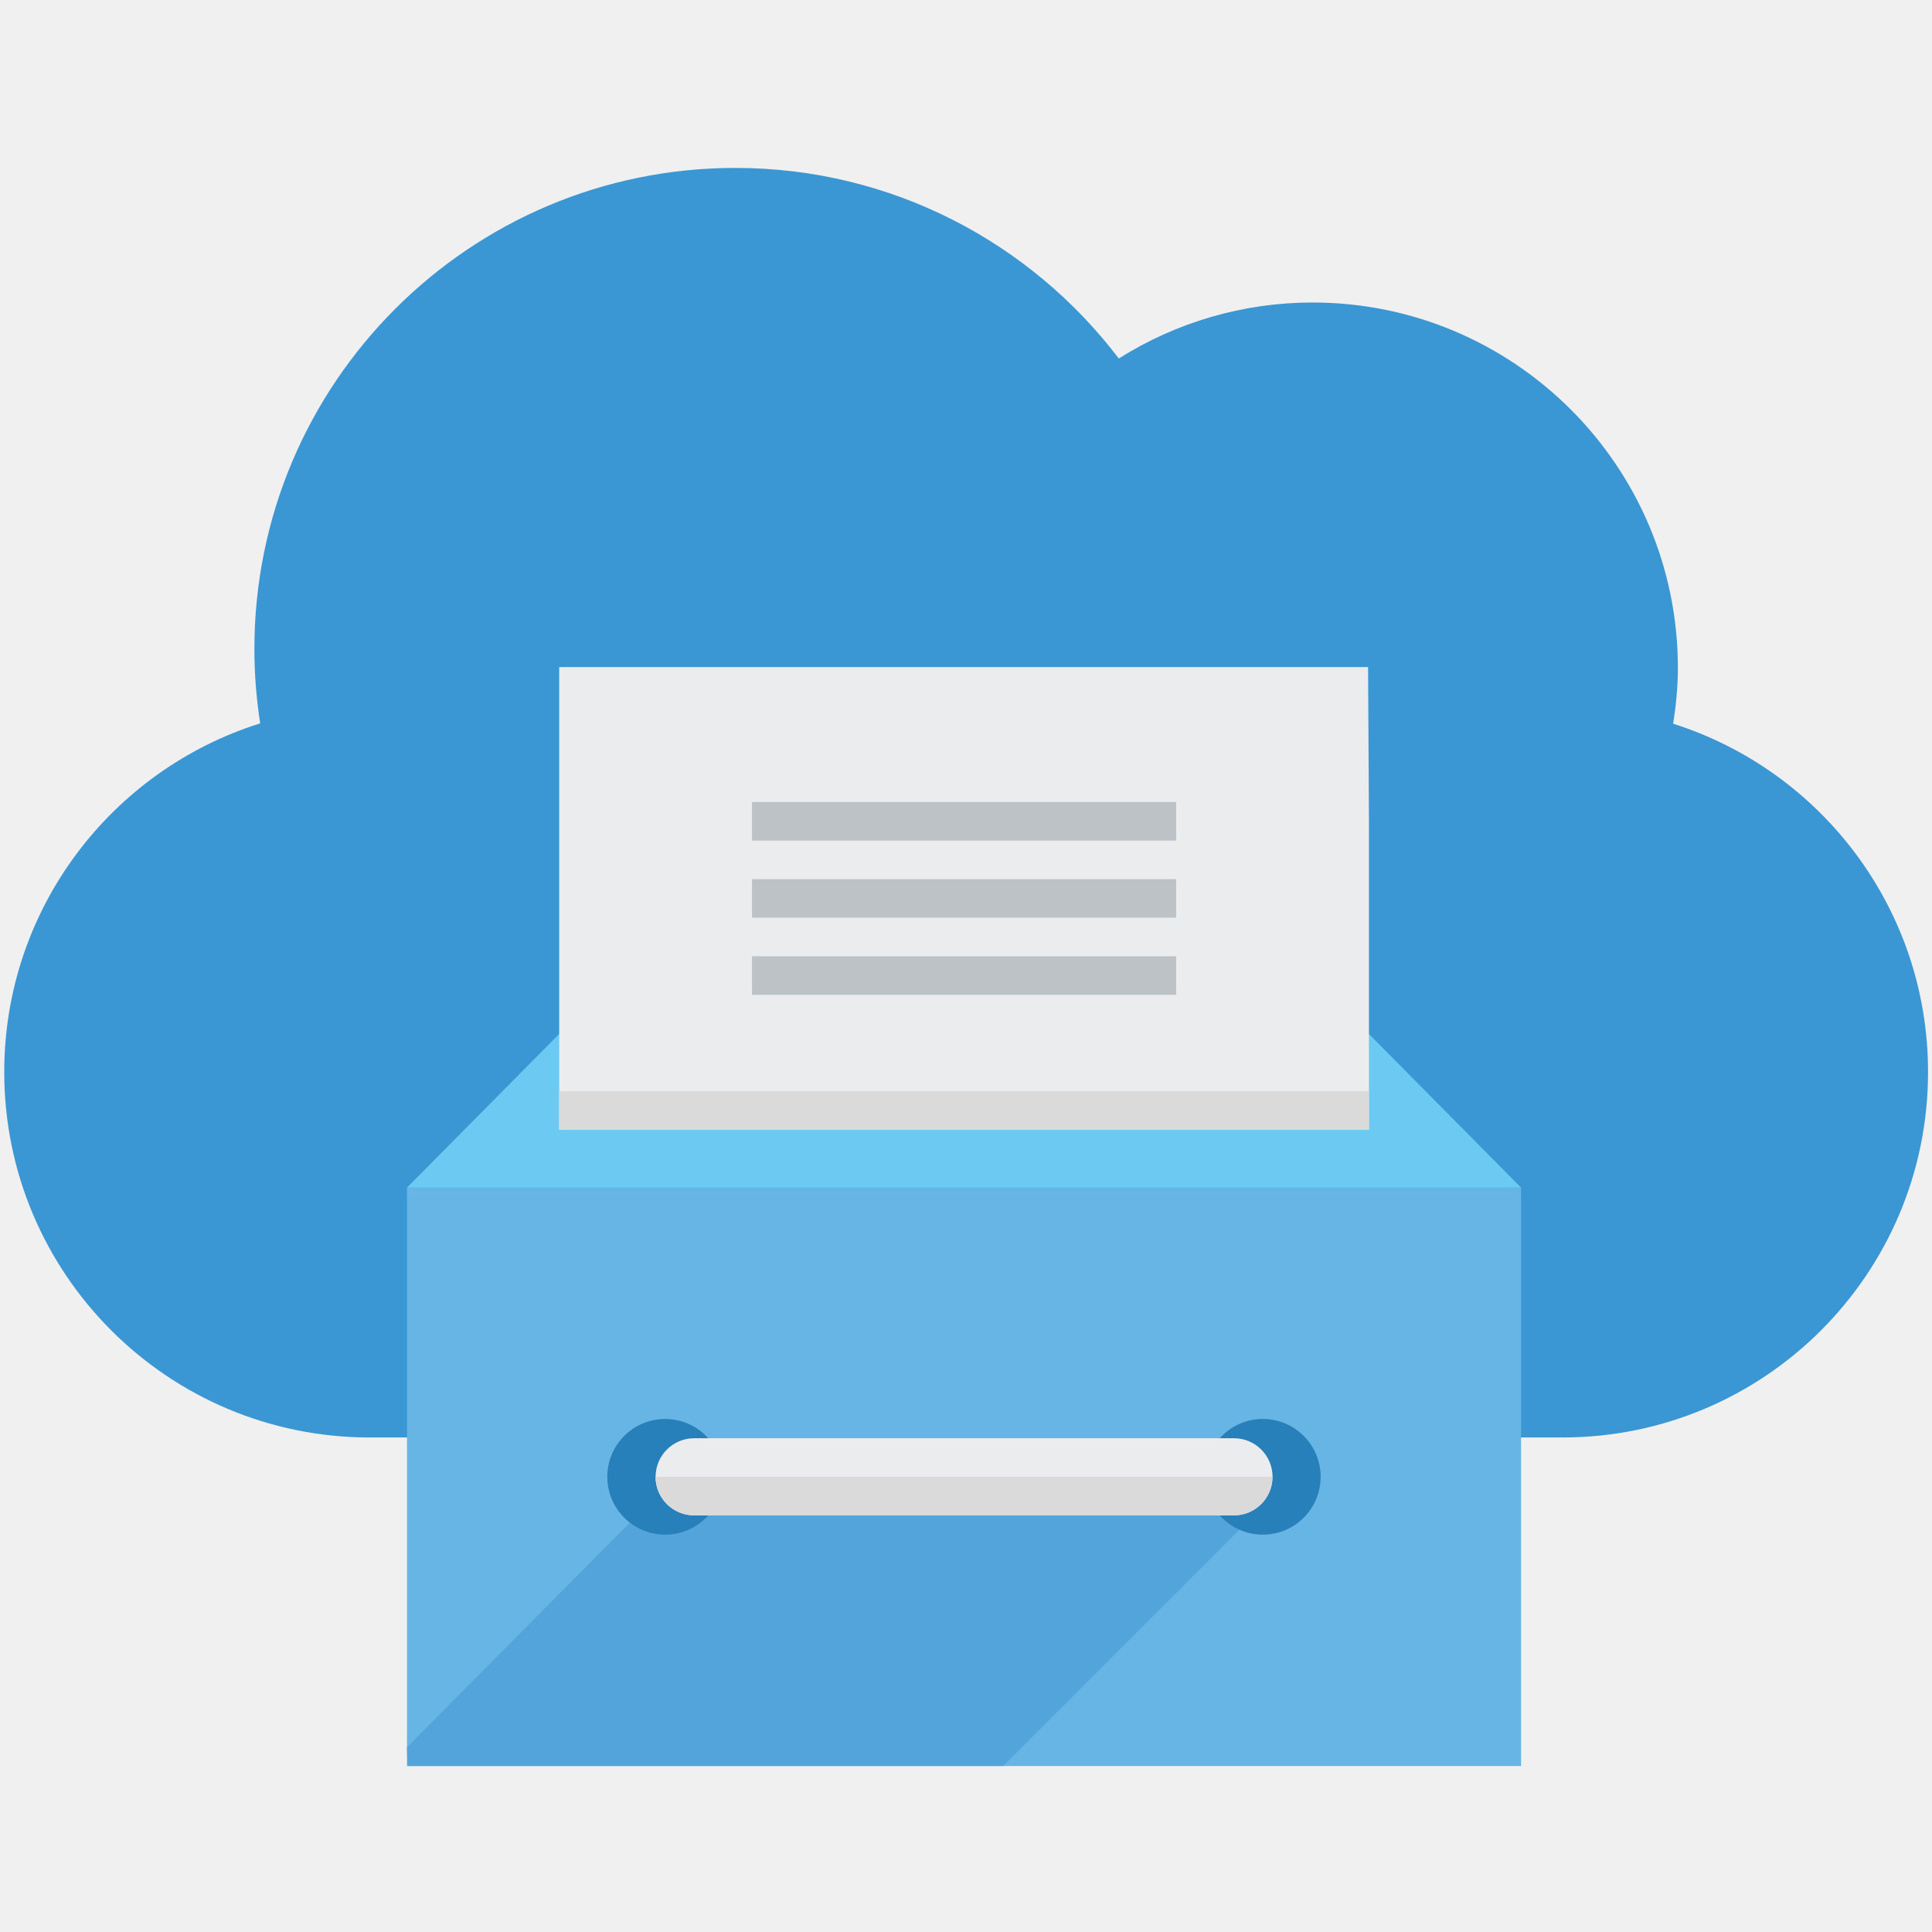
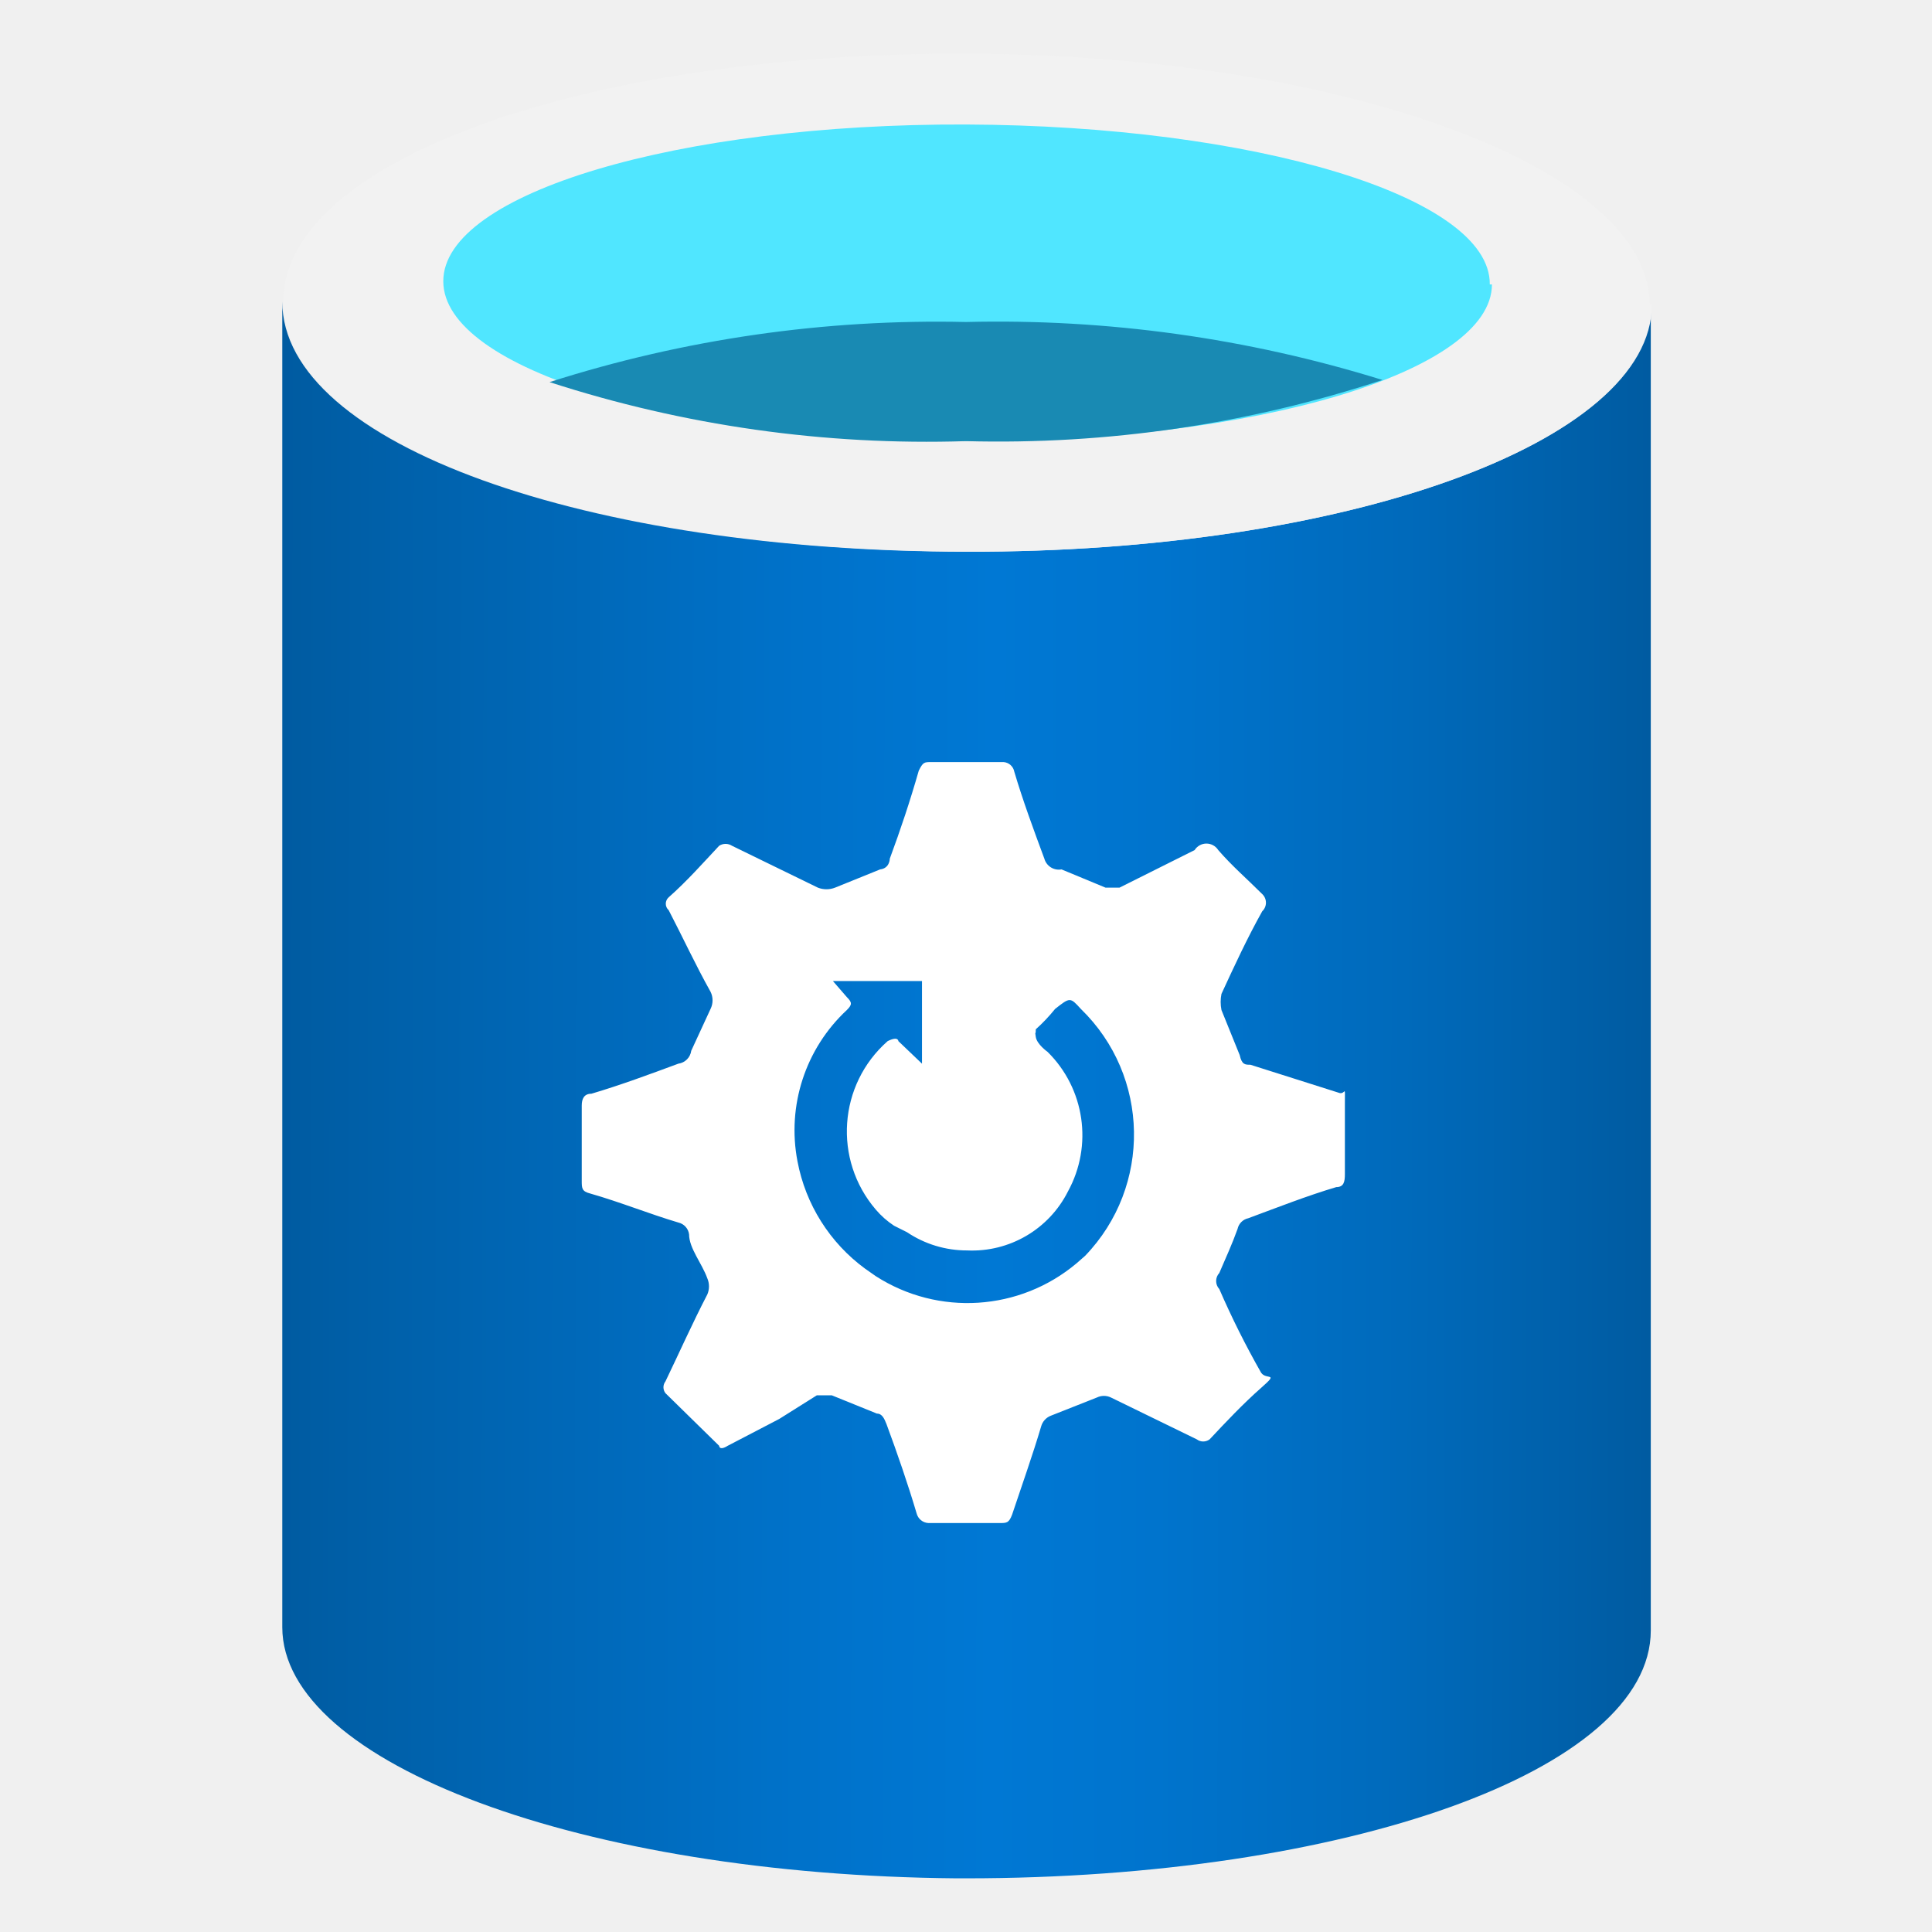
- <svg xmlns="http://www.w3.org/2000/svg" width="160px" height="160px" viewBox="0 -1.72 20.042 20.042">
-   <path fill="#3B97D3" d="M17.357 5.788c0.029 -0.189 0.049 -0.381 0.049 -0.578 0 -2.094 -1.698 -3.792 -3.791 -3.792a3.766 3.766 0 0 0 -2.009 0.581C10.693 0.798 9.251 0.022 7.628 0.022c-2.755 0 -4.989 2.234 -4.989 4.989 0 0.263 0.021 0.521 0.06 0.773C1.16 6.267 0.044 7.704 0.044 9.401c0 2.094 1.698 3.791 3.791 3.791h12.373c2.095 0 3.793 -1.697 3.793 -3.791 0 -1.693 -1.11 -3.127 -2.643 -3.613" />
-   <path fill="#66B5E4" d="M4.222 10.6h11.557v6H4.222z" />
-   <path fill="#53A4DB" d="M6.807 13.8h6.4l-2.8 2.8H4.228l-0.006 -0.194z" />
-   <path fill="#6BC9F2" d="M13.599 8.398 15.779 10.6H4.222l2.177 -2.198z" />
-   <path fill="#EBECED" d="M5.801 5.2h8.391l0.009 1.597V10h-8.4z" />
-   <g fill="#2880BA">
-     <path cx="65.502" cy="68" r="3" d="M13.7 13.6A0.6 0.6 0 0 1 13.1 14.2A0.6 0.6 0 0 1 12.5 13.6A0.6 0.6 0 0 1 13.7 13.6z" />
-     <path cx="34.502" cy="68" r="3" d="M7.5 13.6A0.6 0.6 0 0 1 6.9 14.2A0.6 0.6 0 0 1 6.3 13.6A0.6 0.6 0 0 1 7.5 13.6z" />
-   </g>
-   <path fill="#BDC2C7" d="M7.801 6.6v0.4h4.4v-0.4zm0 1.2h4.4v-0.4h-4.4zm0 0.8h4.4v-0.4h-4.4z" />
-   <path fill="#DADADB" d="M5.801 10v-0.4h8.4v0.4z" />
-   <path fill="#EBECED" d="M7.201 13.2h5.6a0.4 0.4 0 0 1 0 0.8h-5.6a0.4 0.4 0 0 1 0 -0.8" />
-   <path fill="#DADADB" d="M13.2 13.6h-6.4a0.4 0.4 0 0 0 0.4 0.4h5.6a0.4 0.4 0 0 0 0.4 -0.4" />
+ <svg xmlns="http://www.w3.org/2000/svg" id="fcdf2200-0558-41f8-8840-46e299a8553d" width="18" height="18" viewBox="0 0 18 18">
+   <defs>
+     <linearGradient id="b53f55b6-5b8c-4246-8553-f63a4c06f010" x1="2.55" y1="10.17" x2="15.3" y2="10.17" gradientTransform="translate(0.1 -0.03) rotate(0.15)" gradientUnits="userSpaceOnUse">
+       <stop offset="0" stop-color="#005ba1" />
+       <stop offset="0.07" stop-color="#0060a9" />
+       <stop offset="0.36" stop-color="#0071c8" />
+       <stop offset="0.52" stop-color="#0078d4" />
+       <stop offset="0.64" stop-color="#0074cd" />
+       <stop offset="0.82" stop-color="#006abb" />
+       <stop offset="1" stop-color="#005ba1" />
+     </linearGradient>
+   </defs>
+   <path d="M9,5.14c-3.52,0-6.37-1-6.37-2.33l0,12.35c0,1.27,2.8,2.31,6.28,2.34H9c3.52,0,6.38-1,6.38-2.31l0-12.35C15.39,4.12,12.53,5.15,9,5.14Z" fill="url(#b53f55b6-5b8c-4246-8553-f63a4c06f010)" />
+   <path d="M15.39,2.84c0,1.28-2.86,2.31-6.38,2.3s-6.37-1-6.37-2.33S5.5.49,9,.5s6.37,1.06,6.37,2.34" fill="#f2f2f2" />
+   <path d="M13.9,2.65c0,.81-2.19,1.47-4.89,1.46S4.13,3.44,4.13,2.62,6.32,1.15,9,1.16s4.89.67,4.88,1.49" fill="#50e6ff" />
+   <path d="M9,3a11.86,11.86,0,0,0-3.88.56A11.39,11.39,0,0,0,9,4.11a11.44,11.44,0,0,0,3.88-.57A12.08,12.08,0,0,0,9,3Z" fill="#198ab3" />
+   <path d="M12.47,10.18l-.82-.26c-.05,0-.08,0-.1-.09l-.17-.42a.38.38,0,0,1,0-.15c.12-.26.24-.52.38-.77a.11.11,0,0,0,0-.16h0c-.14-.14-.28-.26-.41-.41a.13.13,0,0,0-.22,0l0,0-.7.35c-.05,0-.08,0-.13,0l-.41-.17A.14.14,0,0,1,9.73,8c-.1-.27-.2-.54-.28-.81a.11.11,0,0,0-.1-.09H8.68c-.07,0-.08,0-.12.08-.08.28-.17.55-.27.82,0,0,0,.09-.09.1l-.42.17a.22.22,0,0,1-.16,0l-.8-.39a.11.11,0,0,0-.12,0c-.15.16-.3.33-.47.48a.08.08,0,0,0,0,.12v0c.13.25.25.51.39.76a.18.18,0,0,1,0,.16l-.18.39a.14.14,0,0,1-.12.12c-.27.1-.54.2-.81.28-.07,0-.09.05-.09.11V11c0,.07,0,.1.08.12.28.08.55.19.82.27a.13.13,0,0,1,.1.11c0,.13.12.27.17.41a.19.19,0,0,1,0,.15c-.14.27-.26.54-.39.81a.09.09,0,0,0,0,.11l.5.49s0,.05.08,0l.48-.25L7.61,13s.09,0,.14,0l.42.17c.05,0,.07.05.09.1.1.27.2.56.28.83a.12.12,0,0,0,.11.09h.66c.07,0,.09,0,.12-.08.09-.27.19-.55.27-.82a.15.15,0,0,1,.09-.1l.43-.17a.15.15,0,0,1,.13,0l.8.39a.1.1,0,0,0,.12,0c.15-.16.31-.33.48-.48s.05-.07,0-.14a8.1,8.1,0,0,1-.39-.78.11.11,0,0,1,0-.15c.06-.14.12-.27.17-.41a.13.13,0,0,1,.1-.1c.27-.1.55-.21.82-.29.07,0,.08-.05.08-.12,0-.24,0-.44,0-.65S12.54,10.21,12.47,10.18ZM10.11,11.7l-.08.07a1.58,1.58,0,0,1-1.87.12l-.1-.07a1.61,1.61,0,0,1-.63-1,1.53,1.53,0,0,1,.46-1.41c.05-.05.05-.07,0-.12l-.13-.15h.78s.05,0,.05,0h0v.77l-.22-.21s0-.05-.1,0a1.12,1.12,0,0,0-.11,1.57.8.8,0,0,0,.17.15l.12.06a1,1,0,0,0,.56.17,1,1,0,0,0,.94-.55A1.09,1.09,0,0,0,9.76,9.8s-.1-.07-.11-.14,0,0,0-.07a1.62,1.62,0,0,0,.18-.19c.14-.11.14-.11.24,0A1.63,1.63,0,0,1,10.11,11.7Z" fill="#fff" />
</svg>
